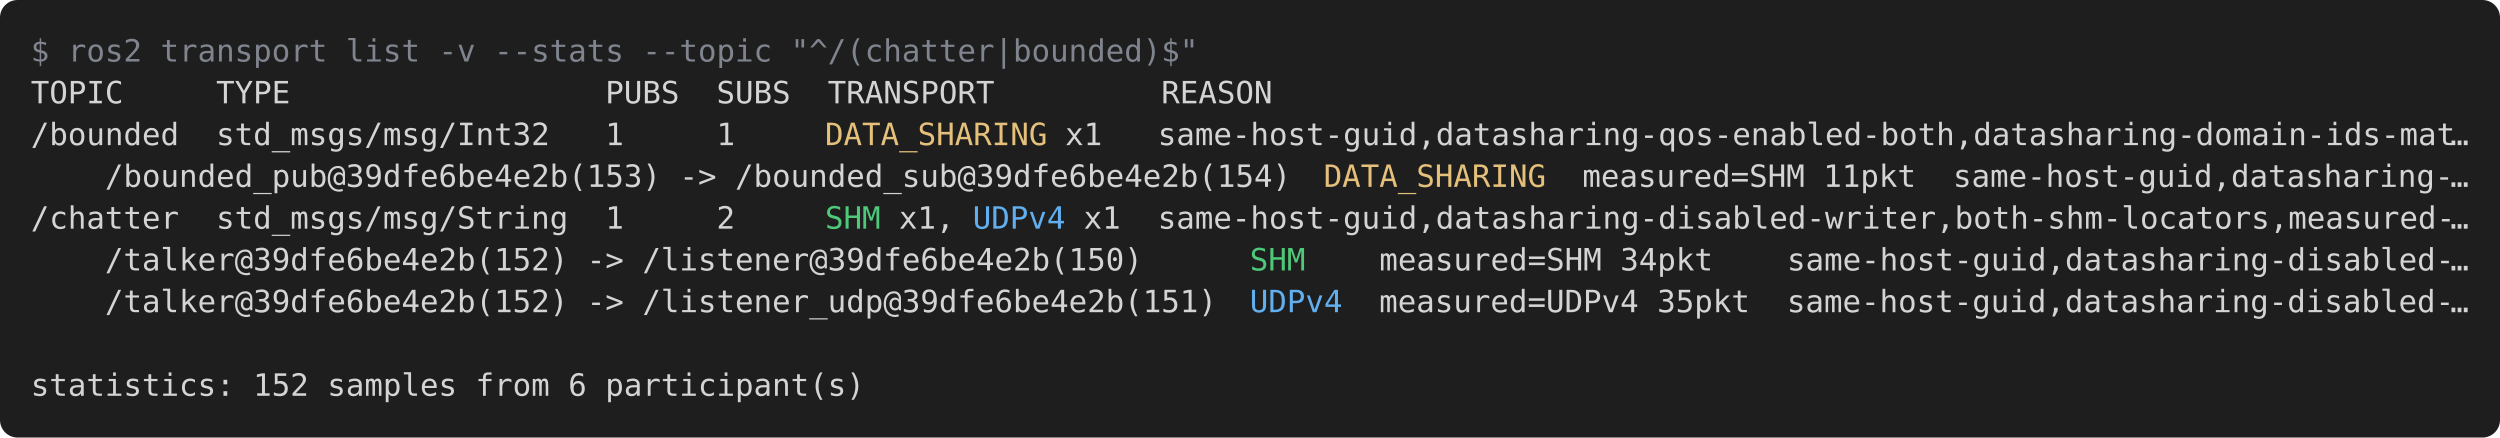
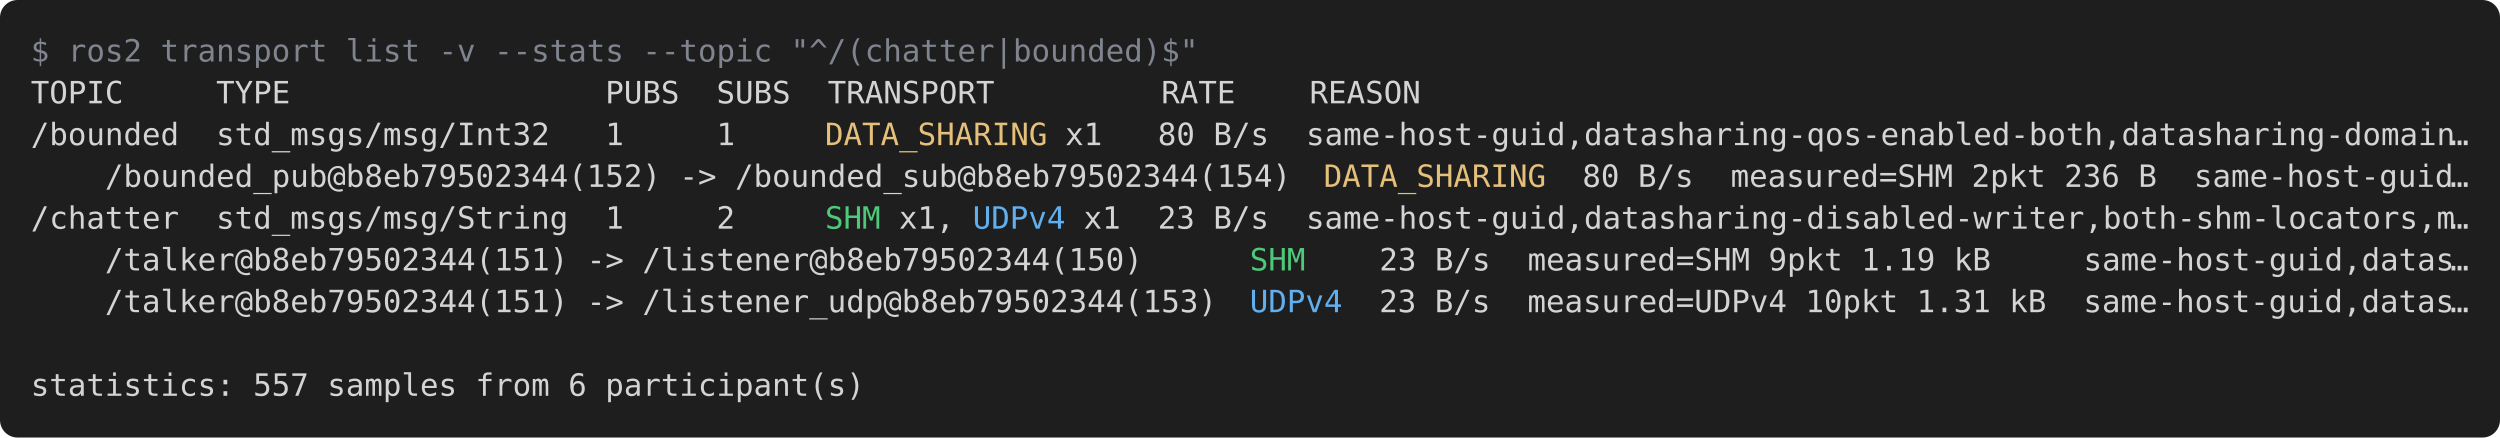
<svg xmlns="http://www.w3.org/2000/svg" width="1137" height="199" viewBox="0 0 1137 199" font-family="SFMono-Regular, Menlo, Consolas, 'DejaVu Sans Mono', monospace" font-size="14">
  <rect width="100%" height="100%" rx="8" fill="#1e1e1e" />
  <text x="14" y="28" fill="#7f848e">$ ros2 transport list -v --stats --topic "^/(chatter|bounded)$"</text>
  <text y="47" xml:space="preserve">
-     <tspan x="14.0" fill="#d4d4d4" textLength="562.8" lengthAdjust="spacingAndGlyphs" xml:space="preserve">TOPIC     TYPE                 PUBS  SUBS  TRANSPORT         REASON</tspan>
+     <tspan x="14.0" fill="#d4d4d4" textLength="630.0" lengthAdjust="spacingAndGlyphs" xml:space="preserve">TOPIC     TYPE                 PUBS  SUBS  TRANSPORT         RATE    REASON</tspan>
  </text>
  <text y="66" xml:space="preserve">
    <tspan x="14.0" fill="#d4d4d4" textLength="361.2" lengthAdjust="spacingAndGlyphs" xml:space="preserve">/bounded  std_msgs/msg/Int32   1     1     </tspan>
    <tspan x="375.2" fill="#e5c07b" textLength="100.8" lengthAdjust="spacingAndGlyphs" xml:space="preserve">DATA_SHARING</tspan>
-     <tspan x="476.0" fill="#d4d4d4" textLength="638.4" lengthAdjust="spacingAndGlyphs" xml:space="preserve"> x1   same-host-guid,datasharing-qos-enabled-both,datasharing-domain-ids-mat</tspan>
+     <tspan x="476.0" fill="#d4d4d4" textLength="638.4" lengthAdjust="spacingAndGlyphs" xml:space="preserve"> x1   80 B/s  same-host-guid,datasharing-qos-enabled-both,datasharing-domain</tspan>
    <tspan x="1114.4" fill="#d4d4d4" opacity="0.55" textLength="8.4" lengthAdjust="spacingAndGlyphs" xml:space="preserve">…</tspan>
  </text>
  <text y="85" xml:space="preserve">
-     <tspan x="14.0" fill="#d4d4d4" textLength="588.0" lengthAdjust="spacingAndGlyphs" xml:space="preserve">    /bounded_pub@39dfe6be4e2b(153) -&gt; /bounded_sub@39dfe6be4e2b(154)  </tspan>
+     <tspan x="14.0" fill="#d4d4d4" textLength="588.0" lengthAdjust="spacingAndGlyphs" xml:space="preserve">    /bounded_pub@b8eb79502344(152) -&gt; /bounded_sub@b8eb79502344(154)  </tspan>
    <tspan x="602.0" fill="#e5c07b" textLength="100.8" lengthAdjust="spacingAndGlyphs" xml:space="preserve">DATA_SHARING</tspan>
-     <tspan x="702.8" fill="#d4d4d4" textLength="411.6" lengthAdjust="spacingAndGlyphs" xml:space="preserve">  measured=SHM 11pkt  same-host-guid,datasharing-</tspan>
+     <tspan x="702.8" fill="#d4d4d4" textLength="411.6" lengthAdjust="spacingAndGlyphs" xml:space="preserve">  80 B/s  measured=SHM 2pkt 236 B  same-host-guid</tspan>
    <tspan x="1114.4" fill="#d4d4d4" opacity="0.55" textLength="8.4" lengthAdjust="spacingAndGlyphs" xml:space="preserve">…</tspan>
  </text>
  <text y="104" xml:space="preserve">
    <tspan x="14.0" fill="#d4d4d4" textLength="361.2" lengthAdjust="spacingAndGlyphs" xml:space="preserve">/chatter  std_msgs/msg/String  1     2     </tspan>
    <tspan x="375.2" fill="#4ec97a" textLength="25.2" lengthAdjust="spacingAndGlyphs" xml:space="preserve">SHM</tspan>
    <tspan x="400.4" fill="#d4d4d4" textLength="42.0" lengthAdjust="spacingAndGlyphs" xml:space="preserve"> x1, </tspan>
    <tspan x="442.4" fill="#61afef" textLength="42.0" lengthAdjust="spacingAndGlyphs" xml:space="preserve">UDPv4</tspan>
-     <tspan x="484.4" fill="#d4d4d4" textLength="630.0" lengthAdjust="spacingAndGlyphs" xml:space="preserve"> x1  same-host-guid,datasharing-disabled-writer,both-shm-locators,measured-</tspan>
+     <tspan x="484.4" fill="#d4d4d4" textLength="630.0" lengthAdjust="spacingAndGlyphs" xml:space="preserve"> x1  23 B/s  same-host-guid,datasharing-disabled-writer,both-shm-locators,m</tspan>
    <tspan x="1114.4" fill="#d4d4d4" opacity="0.55" textLength="8.4" lengthAdjust="spacingAndGlyphs" xml:space="preserve">…</tspan>
  </text>
  <text y="123" xml:space="preserve">
-     <tspan x="14.0" fill="#d4d4d4" textLength="554.4" lengthAdjust="spacingAndGlyphs" xml:space="preserve">    /talker@39dfe6be4e2b(152) -&gt; /listener@39dfe6be4e2b(150)      </tspan>
+     <tspan x="14.0" fill="#d4d4d4" textLength="554.4" lengthAdjust="spacingAndGlyphs" xml:space="preserve">    /talker@b8eb79502344(151) -&gt; /listener@b8eb79502344(150)      </tspan>
    <tspan x="568.4" fill="#4ec97a" textLength="25.2" lengthAdjust="spacingAndGlyphs" xml:space="preserve">SHM</tspan>
-     <tspan x="593.6" fill="#d4d4d4" textLength="520.8" lengthAdjust="spacingAndGlyphs" xml:space="preserve">    measured=SHM 34pkt    same-host-guid,datasharing-disabled-</tspan>
+     <tspan x="593.6" fill="#d4d4d4" textLength="520.8" lengthAdjust="spacingAndGlyphs" xml:space="preserve">    23 B/s  measured=SHM 9pkt 1.19 kB     same-host-guid,datas</tspan>
    <tspan x="1114.4" fill="#d4d4d4" opacity="0.55" textLength="8.4" lengthAdjust="spacingAndGlyphs" xml:space="preserve">…</tspan>
  </text>
  <text y="142" xml:space="preserve">
-     <tspan x="14.0" fill="#d4d4d4" textLength="554.4" lengthAdjust="spacingAndGlyphs" xml:space="preserve">    /talker@39dfe6be4e2b(152) -&gt; /listener_udp@39dfe6be4e2b(151)  </tspan>
+     <tspan x="14.0" fill="#d4d4d4" textLength="554.4" lengthAdjust="spacingAndGlyphs" xml:space="preserve">    /talker@b8eb79502344(151) -&gt; /listener_udp@b8eb79502344(153)  </tspan>
    <tspan x="568.4" fill="#61afef" textLength="42.0" lengthAdjust="spacingAndGlyphs" xml:space="preserve">UDPv4</tspan>
-     <tspan x="610.4" fill="#d4d4d4" textLength="504.0" lengthAdjust="spacingAndGlyphs" xml:space="preserve">  measured=UDPv4 35pkt  same-host-guid,datasharing-disabled-</tspan>
+     <tspan x="610.4" fill="#d4d4d4" textLength="504.0" lengthAdjust="spacingAndGlyphs" xml:space="preserve">  23 B/s  measured=UDPv4 10pkt 1.31 kB  same-host-guid,datas</tspan>
    <tspan x="1114.4" fill="#d4d4d4" opacity="0.55" textLength="8.4" lengthAdjust="spacingAndGlyphs" xml:space="preserve">…</tspan>
  </text>
  <text y="161" xml:space="preserve" />
  <text y="180" xml:space="preserve">
-     <tspan x="14.0" fill="#d4d4d4" textLength="378.0" lengthAdjust="spacingAndGlyphs" xml:space="preserve">statistics: 152 samples from 6 participant(s)</tspan>
+     <tspan x="14.0" fill="#d4d4d4" textLength="378.0" lengthAdjust="spacingAndGlyphs" xml:space="preserve">statistics: 557 samples from 6 participant(s)</tspan>
  </text>
</svg>
